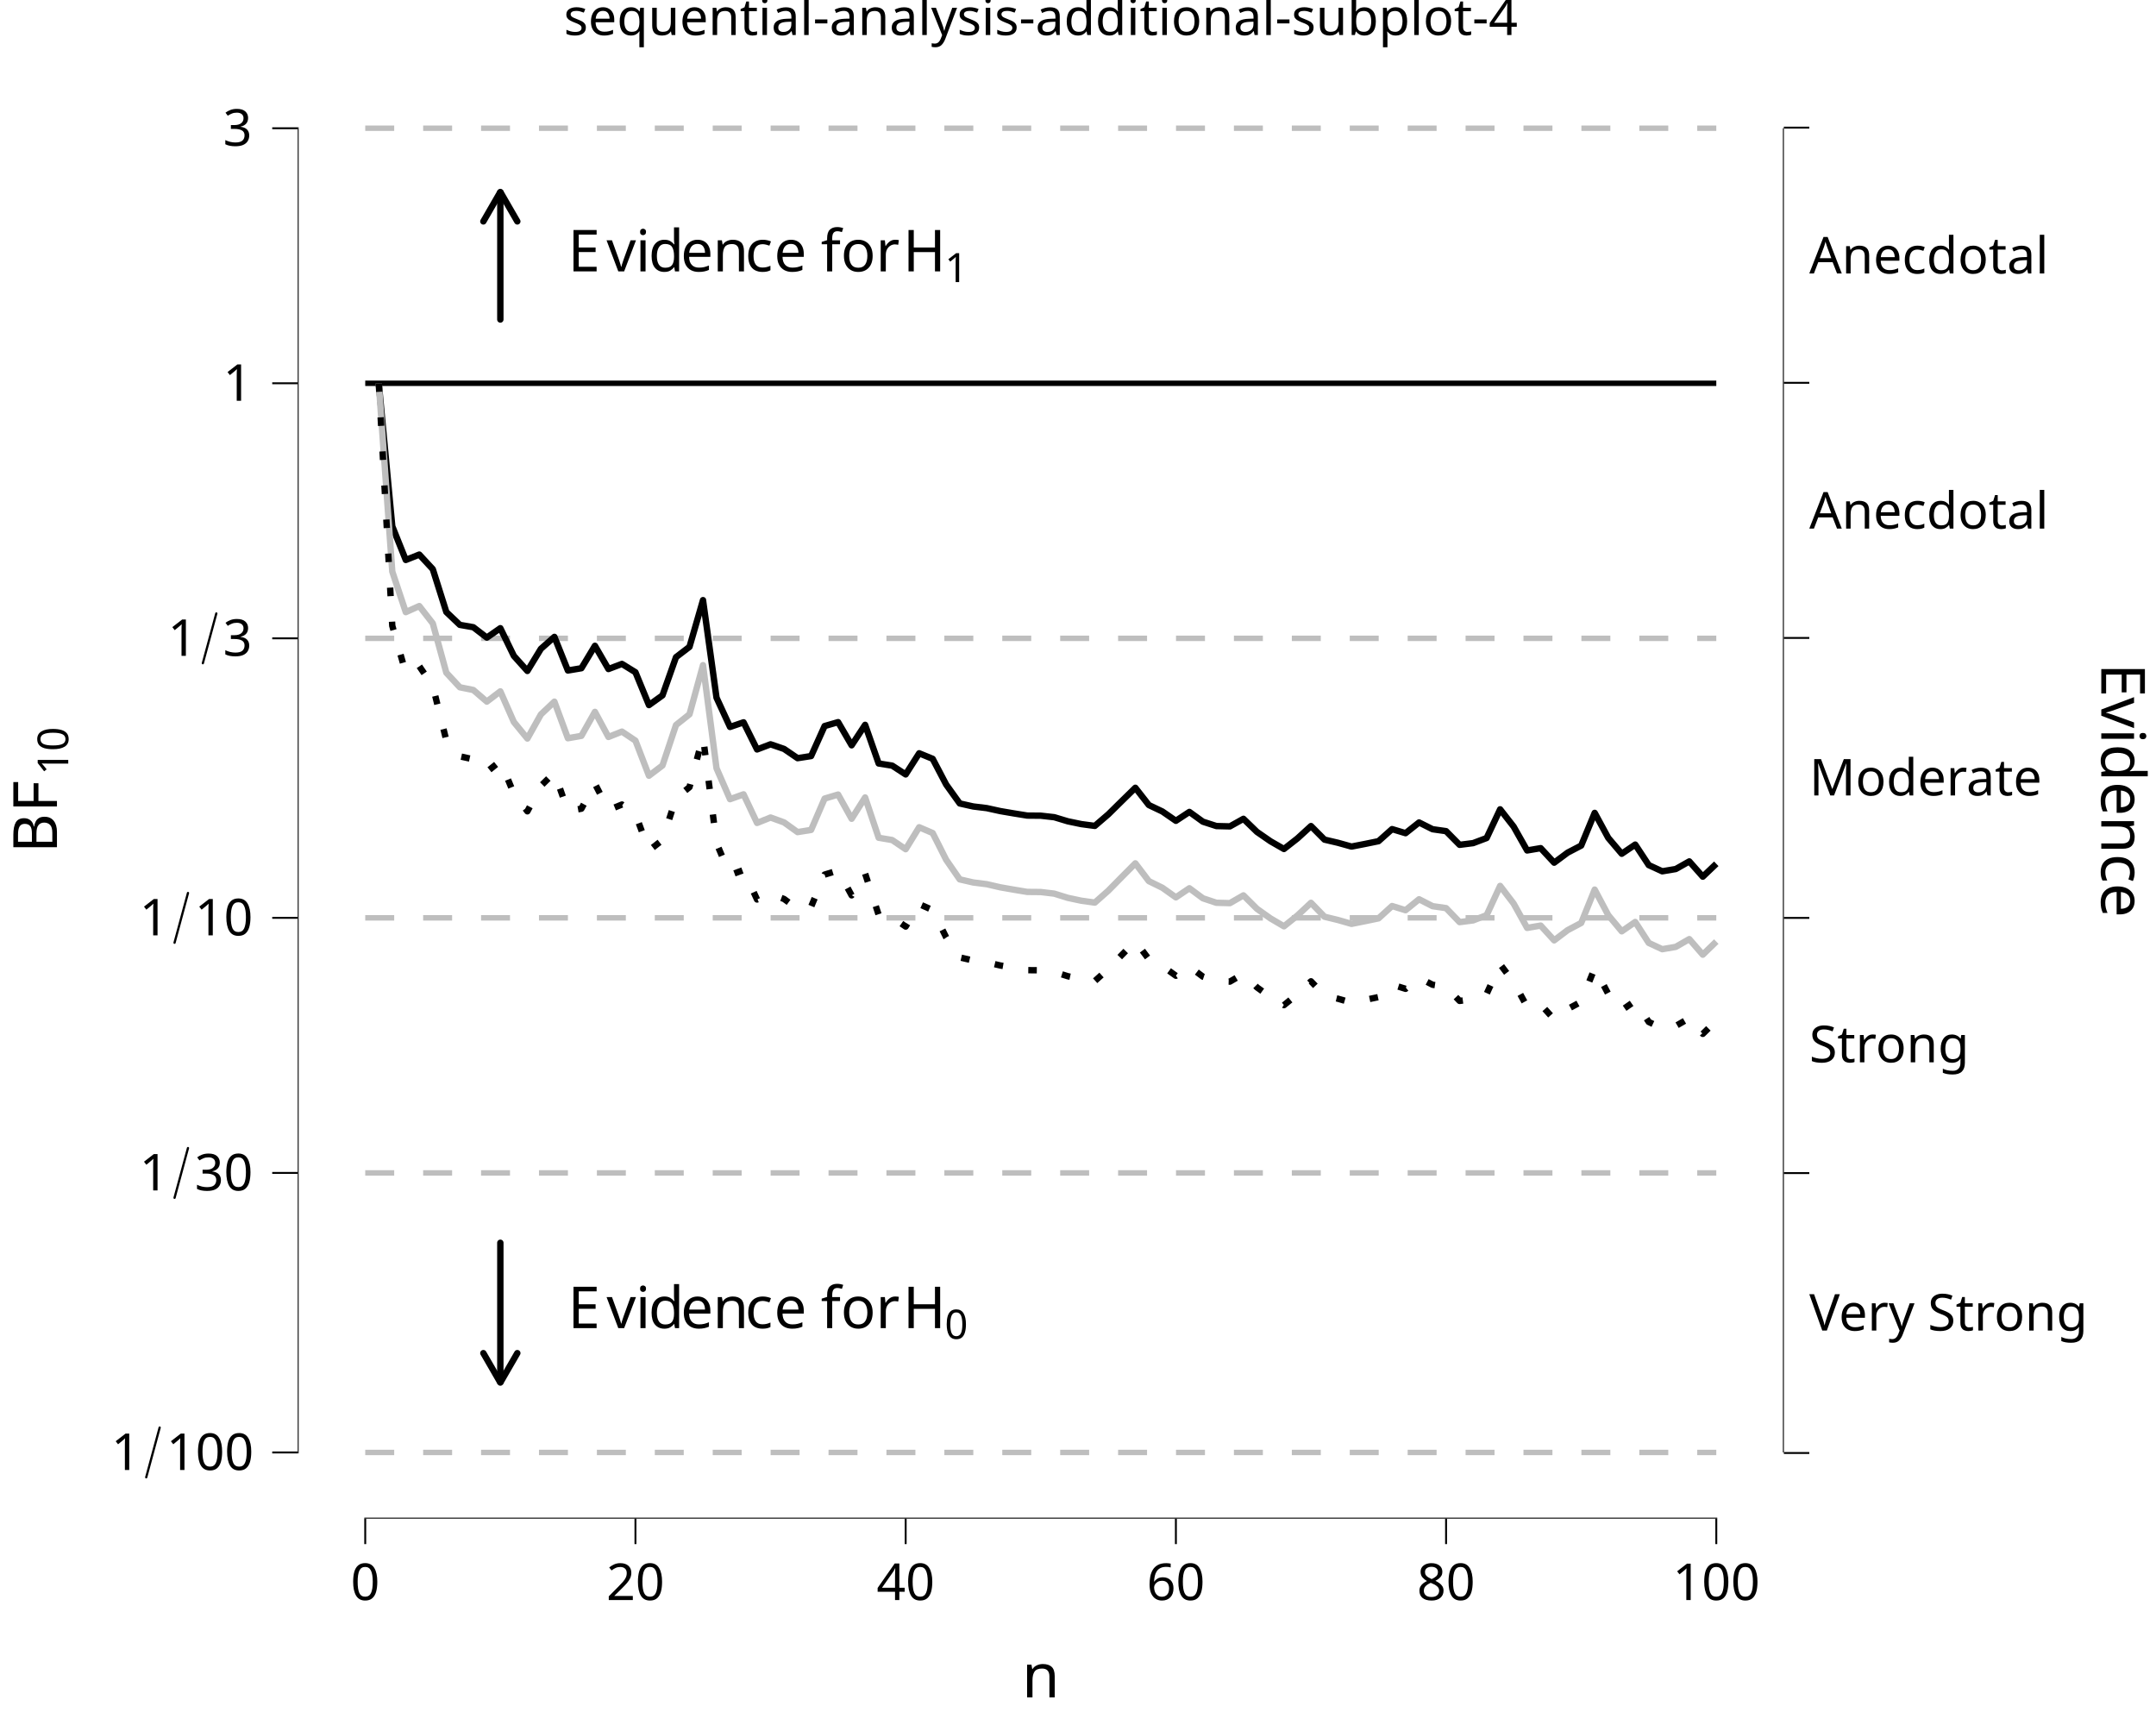
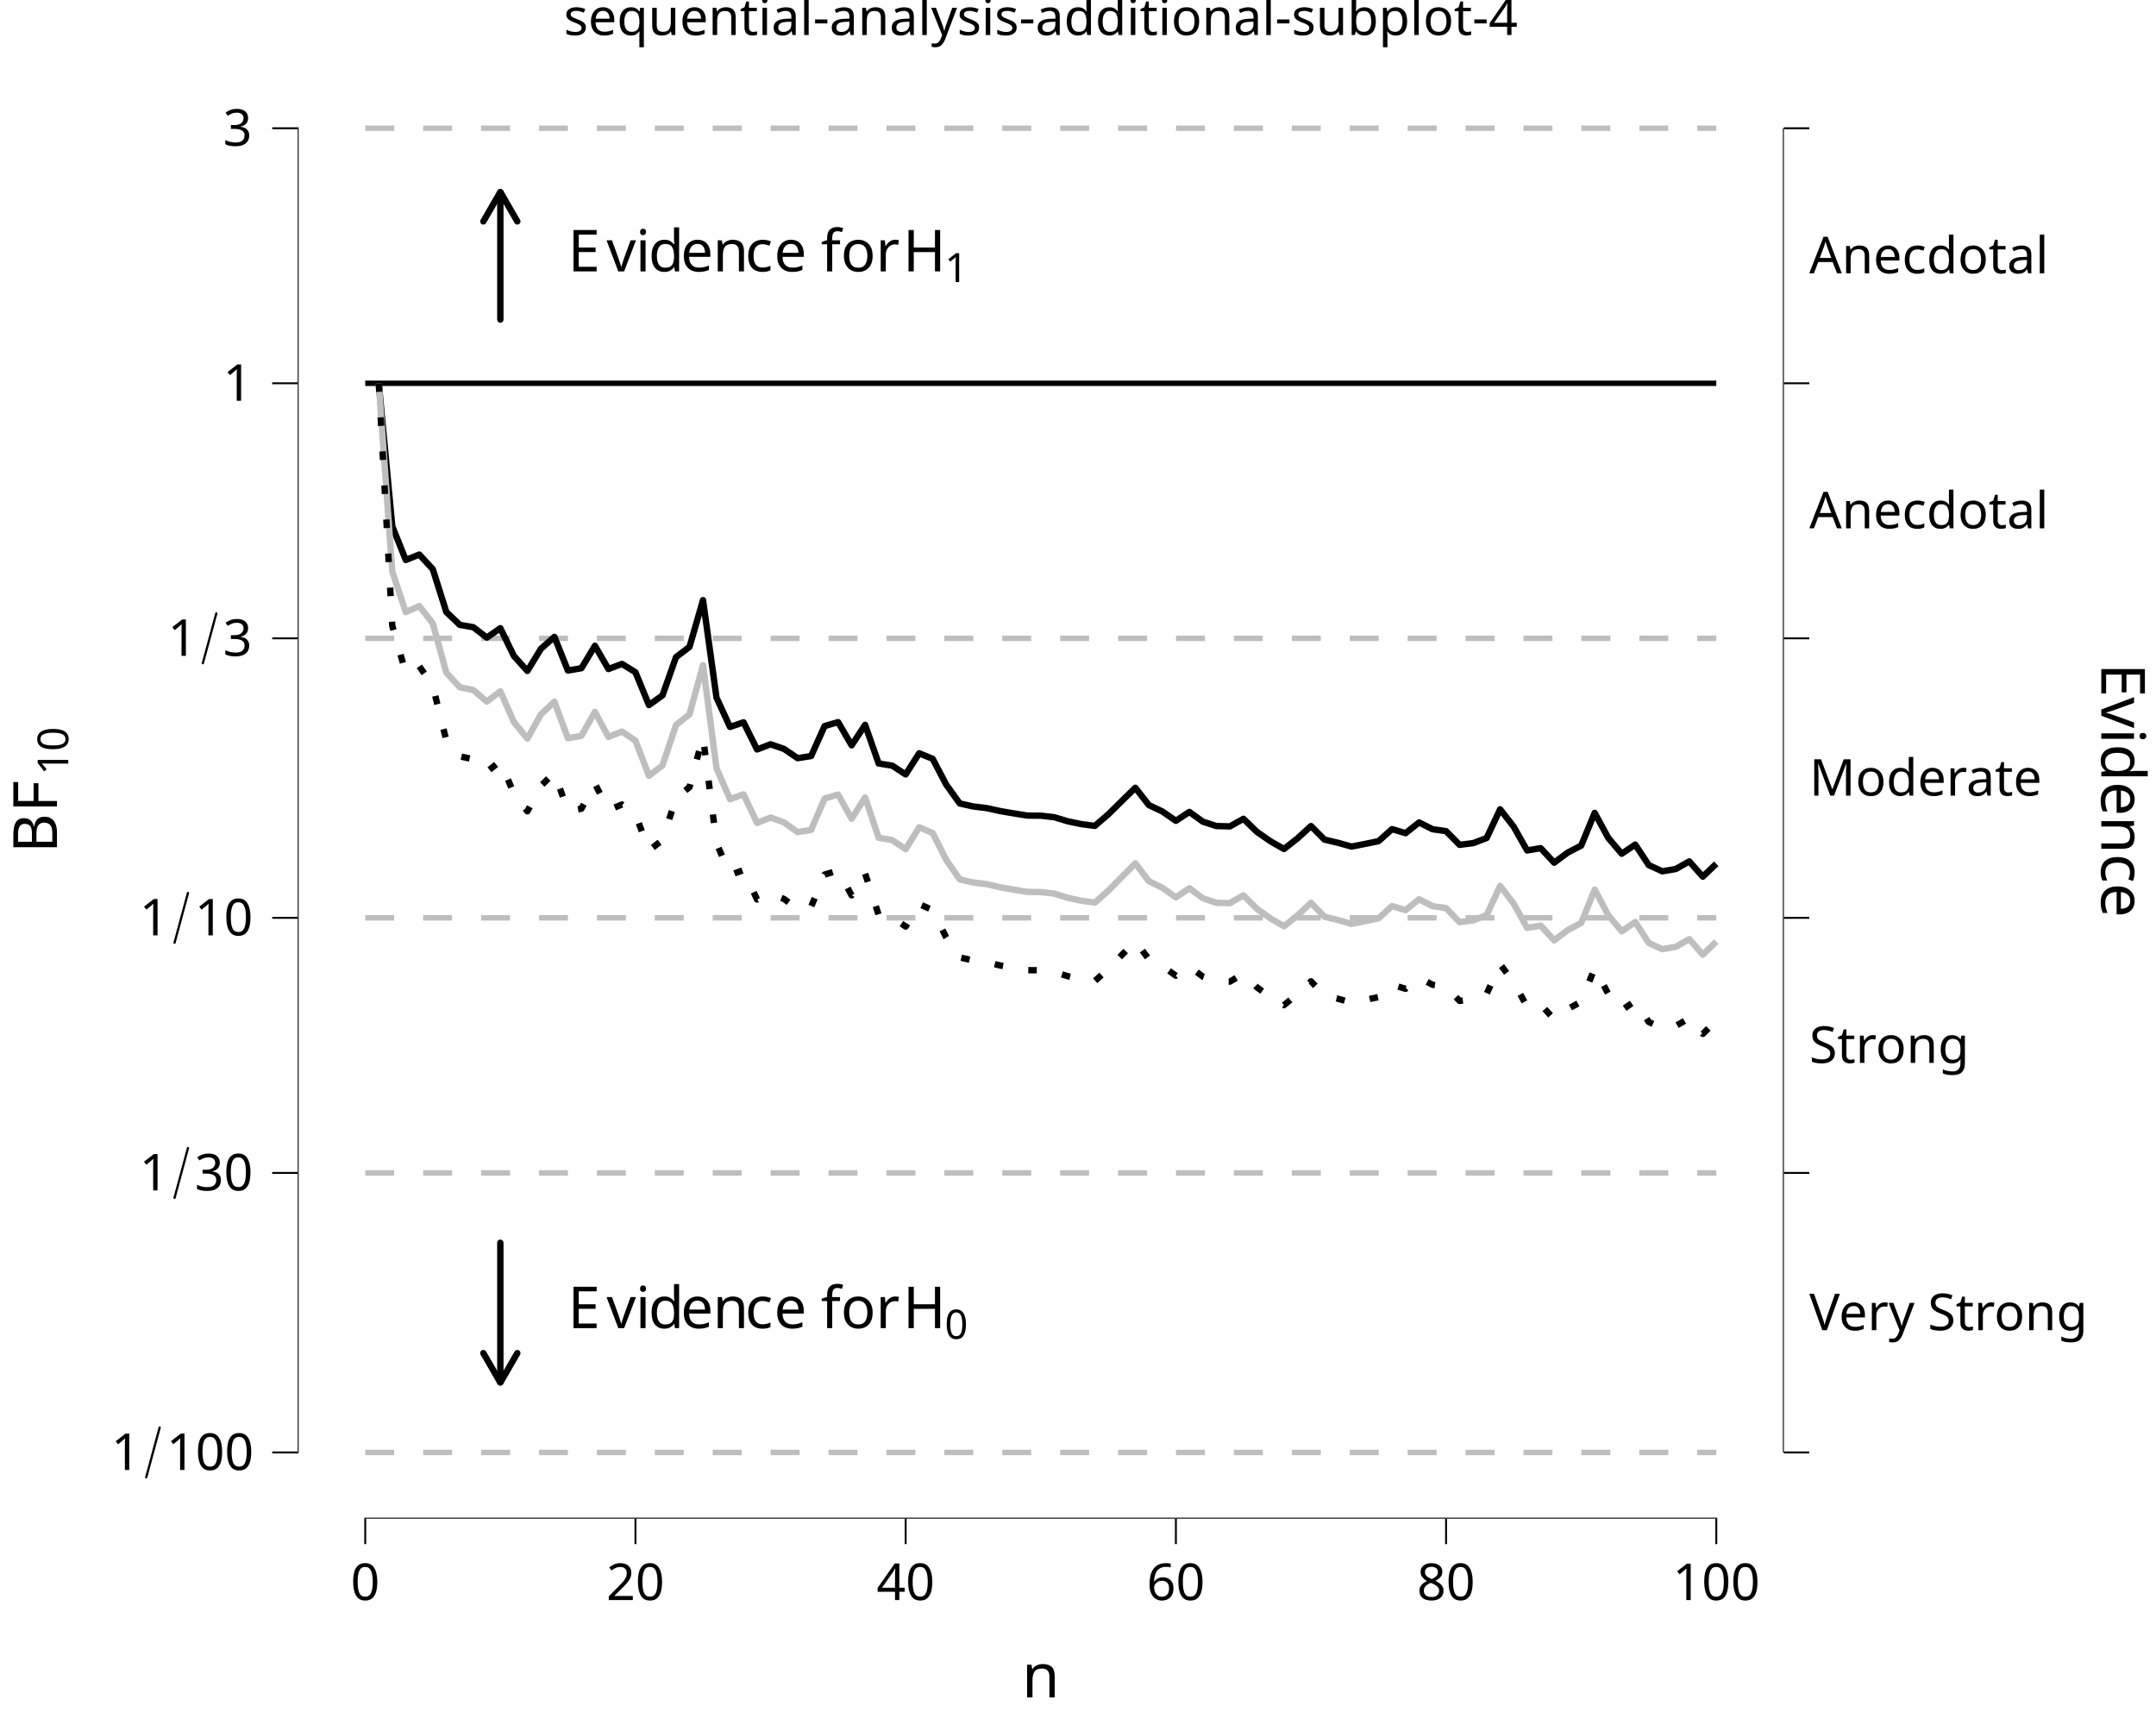
<svg xmlns="http://www.w3.org/2000/svg" class="svglite" data-engine-version="2.0" width="720.00pt" height="576.00pt" viewBox="0 0 720.00 576.00">
  <defs>
    <style type="text/css">
    .svglite line, .svglite polyline, .svglite polygon, .svglite path, .svglite rect, .svglite circle {
      fill: none;
      stroke: #000000;
      stroke-linecap: round;
      stroke-linejoin: round;
      stroke-miterlimit: 10.00;
    }
  </style>
  </defs>
  <rect width="100%" height="100%" style="stroke: none; fill: #FFFFFF;" />
  <defs>
    <clipPath id="cpMC4wMHw3MjAuMDB8MC4wMHw1NzYuMDA=">
      <rect x="0.00" y="0.00" width="720.00" height="576.00" />
    </clipPath>
  </defs>
  <g clip-path="url(#cpMC4wMHw3MjAuMDB8MC4wMHw1NzYuMDA=)">
    <rect x="0.00" y="0.00" width="720.00" height="576.00" style="stroke-width: 10.67; stroke: none;" />
  </g>
  <defs>
    <clipPath id="cpOTkuNDJ8NTk1LjcyfDIwLjcxfDUwNy4wOQ==">
      <rect x="99.42" y="20.71" width="496.31" height="486.39" />
    </clipPath>
  </defs>
  <g clip-path="url(#cpOTkuNDJ8NTk1LjcyfDIwLjcxfDUwNy4wOQ==)">
    <rect x="99.42" y="20.71" width="496.31" height="486.39" style="stroke-width: 10.67; stroke: none;" />
    <line x1="121.97" y1="484.99" x2="573.16" y2="484.99" style="stroke-width: 1.81; stroke: #BEBEBE; stroke-dasharray: 9.67,9.67; stroke-linecap: butt;" />
    <line x1="121.97" y1="391.65" x2="573.16" y2="391.65" style="stroke-width: 1.81; stroke: #BEBEBE; stroke-dasharray: 9.67,9.67; stroke-linecap: butt;" />
    <line x1="121.97" y1="306.48" x2="573.16" y2="306.48" style="stroke-width: 1.81; stroke: #BEBEBE; stroke-dasharray: 9.67,9.67; stroke-linecap: butt;" />
    <line x1="121.97" y1="213.15" x2="573.16" y2="213.15" style="stroke-width: 1.81; stroke: #BEBEBE; stroke-dasharray: 9.67,9.67; stroke-linecap: butt;" />
    <line x1="121.97" y1="127.98" x2="573.16" y2="127.98" style="stroke-width: 1.81; stroke-linecap: butt;" />
    <line x1="121.97" y1="42.82" x2="573.16" y2="42.82" style="stroke-width: 1.81; stroke: #BEBEBE; stroke-dasharray: 9.67,9.67; stroke-linecap: butt;" />
    <polyline points="126.49,127.98 131.00,175.73 135.51,186.98 140.02,185.18 144.53,190.05 149.05,204.36 153.56,208.65 158.07,209.44 162.58,212.90 167.09,209.76 171.60,219.01 176.12,224.04 180.63,216.65 185.14,212.66 189.65,223.89 194.16,223.13 198.68,215.64 203.19,223.40 207.70,221.69 212.21,224.47 216.72,235.44 221.24,232.19 225.75,219.44 230.26,215.99 234.77,200.39 239.28,232.96 243.79,242.74 248.31,241.19 252.82,250.25 257.33,248.53 261.84,250.08 266.35,253.16 270.87,252.46 275.38,242.44 279.89,241.13 284.40,248.87 288.91,242.03 293.43,254.94 297.94,255.65 302.45,258.59 306.96,251.53 311.47,253.38 315.98,261.98 320.50,268.28 325.01,269.29 329.52,269.84 334.03,270.83 338.54,271.60 343.06,272.33 347.57,272.37 352.08,272.88 356.59,274.24 361.10,275.18 365.62,275.78 370.13,271.91 374.64,267.46 379.15,263.05 383.66,268.82 388.17,270.96 392.69,274.08 397.20,271.11 401.71,274.37 406.22,275.83 410.73,275.94 415.25,273.41 419.76,277.78 424.27,280.90 428.78,283.49 433.29,279.96 437.81,275.83 442.32,280.36 446.83,281.42 451.34,282.68 455.85,281.80 460.36,280.88 464.88,276.85 469.39,278.21 473.90,274.63 478.41,276.89 482.92,277.53 487.44,282.10 491.95,281.53 496.46,279.83 500.97,270.24 505.48,276.01 509.99,283.98 514.51,283.21 519.02,288.06 523.53,284.70 528.04,282.35 532.55,271.43 537.07,279.77 541.58,285.08 546.09,282.02 550.60,288.87 555.11,290.94 559.63,290.18 564.14,287.63 568.65,292.73 573.16,288.43 " style="stroke-width: 2.13; stroke-linecap: butt;" />
    <polyline points="126.49,127.98 131.00,190.84 135.51,204.40 140.02,202.37 144.53,208.16 149.05,224.63 153.56,229.49 158.07,230.40 162.58,234.28 167.09,230.85 171.60,241.08 176.12,246.61 180.63,238.56 185.14,234.29 189.65,246.51 194.16,245.71 198.68,237.70 203.19,246.08 207.70,244.29 212.21,247.31 216.72,259.03 221.24,255.60 225.75,242.10 230.26,238.51 234.77,222.10 239.28,256.52 243.79,266.86 248.31,265.24 252.82,274.79 257.33,272.98 261.84,274.61 266.35,277.85 270.87,277.12 275.38,266.66 279.89,265.31 284.40,273.40 288.91,266.28 293.43,279.74 297.94,280.50 302.45,283.56 306.96,276.23 311.47,278.16 315.98,287.10 320.50,293.63 325.01,294.67 329.52,295.24 334.03,296.28 338.54,297.07 343.06,297.82 347.57,297.86 352.08,298.40 356.59,299.80 361.10,300.76 365.62,301.39 370.13,297.40 374.64,292.82 379.15,288.28 383.66,294.22 388.17,296.43 392.69,299.64 397.20,296.60 401.71,299.95 406.22,301.45 410.73,301.57 415.25,298.97 419.76,303.46 424.27,306.66 428.78,309.31 433.29,305.69 437.81,301.46 442.32,306.11 446.83,307.20 451.34,308.49 455.85,307.59 460.36,306.65 464.88,302.53 469.39,303.93 473.90,300.27 478.41,302.58 482.92,303.23 487.44,307.91 491.95,307.33 496.46,305.59 500.97,295.81 505.48,301.71 509.99,309.84 514.51,309.06 519.02,314.00 523.53,310.58 528.04,308.19 532.55,297.05 537.07,305.56 541.58,310.98 546.09,307.86 550.60,314.85 555.11,316.95 559.63,316.17 564.14,313.58 568.65,318.78 573.16,314.40 " style="stroke-width: 2.13; stroke: #BEBEBE; stroke-linecap: butt;" />
    <polyline points="126.49,127.98 131.00,208.96 135.51,224.66 140.02,222.45 144.53,229.05 149.05,247.24 153.56,252.55 158.07,253.54 162.58,257.74 167.09,254.10 171.60,265.03 176.12,270.91 180.63,262.42 185.14,257.96 189.65,270.84 194.16,270.03 198.68,261.69 203.19,270.48 207.70,268.64 212.21,271.82 216.72,284.02 221.24,280.47 225.75,266.51 230.26,262.83 234.77,245.92 239.28,281.50 243.79,292.18 248.31,290.52 252.82,300.35 257.33,298.50 261.84,300.18 266.35,303.51 270.87,302.76 275.38,292.04 279.89,290.67 284.40,298.97 288.91,291.70 293.43,305.48 297.94,306.25 302.45,309.39 306.96,301.90 311.47,303.89 315.98,313.01 320.50,319.68 325.01,320.74 329.52,321.32 334.03,322.38 338.54,323.18 343.06,323.95 347.57,323.99 352.08,324.54 356.59,325.97 361.10,326.94 365.62,327.58 370.13,323.53 374.64,318.87 379.15,314.27 383.66,320.30 388.17,322.55 392.69,325.81 397.20,322.72 401.71,326.12 406.22,327.65 410.73,327.77 415.25,325.14 419.76,329.69 424.27,332.94 428.78,335.63 433.29,331.96 437.81,327.67 442.32,332.38 446.83,333.49 451.34,334.80 455.85,333.89 460.36,332.94 464.88,328.77 469.39,330.18 473.90,326.48 478.41,328.82 482.92,329.49 487.44,334.22 491.95,333.63 496.46,331.88 500.97,321.98 505.48,327.95 509.99,336.18 514.51,335.38 519.02,340.39 523.53,336.93 528.04,334.51 532.55,323.26 537.07,331.86 541.58,337.33 546.09,334.19 550.60,341.24 555.11,343.37 559.63,342.58 564.14,339.97 568.65,345.22 573.16,340.80 " style="stroke-width: 2.13; stroke-dasharray: 2.85,8.54; stroke-linecap: butt;" />
    <line x1="167.09" y1="414.98" x2="167.09" y2="461.65" style="stroke-width: 2.13; stroke-linejoin: bevel;" />
    <polyline points="161.42,451.83 167.09,461.65 172.76,451.83 " style="stroke-width: 2.13; stroke-linejoin: bevel;" />
    <line x1="167.09" y1="106.69" x2="167.09" y2="64.11" style="stroke-width: 2.13; stroke-linejoin: bevel;" />
    <polyline points="172.76,73.93 167.09,64.11 161.42,73.93 " style="stroke-width: 2.13; stroke-linejoin: bevel;" />
    <text x="189.65" y="443.48" style="font-size: 19.35px; font-family: sans;" textLength="12.91px" lengthAdjust="spacingAndGlyphs">E</text>
    <text x="202.56" y="443.48" style="font-size: 19.35px; font-family: sans;" textLength="9.68px" lengthAdjust="spacingAndGlyphs">v</text>
    <text x="212.24" y="443.48" style="font-size: 19.35px; font-family: sans;" textLength="4.30px" lengthAdjust="spacingAndGlyphs">i</text>
    <text x="216.54" y="443.48" style="font-size: 19.35px; font-family: sans;" textLength="10.76px" lengthAdjust="spacingAndGlyphs">d</text>
    <text x="227.30" y="443.48" style="font-size: 19.35px; font-family: sans;" textLength="10.76px" lengthAdjust="spacingAndGlyphs">e</text>
    <text x="238.06" y="443.48" style="font-size: 19.35px; font-family: sans;" textLength="10.76px" lengthAdjust="spacingAndGlyphs">n</text>
    <text x="248.82" y="443.48" style="font-size: 19.35px; font-family: sans;" textLength="9.68px" lengthAdjust="spacingAndGlyphs">c</text>
    <text x="258.50" y="443.48" style="font-size: 19.35px; font-family: sans;" textLength="10.76px" lengthAdjust="spacingAndGlyphs">e</text>
    <text x="269.27" y="443.48" style="font-size: 19.35px; font-family: sans;" textLength="4.84px" lengthAdjust="spacingAndGlyphs"> </text>
    <text x="274.11" y="443.48" style="font-size: 19.35px; font-family: sans;" textLength="22.58px" lengthAdjust="spacingAndGlyphs">for</text>
    <text x="296.68" y="443.48" style="font-size: 19.35px; font-family: sans;" textLength="4.84px" lengthAdjust="spacingAndGlyphs"> </text>
    <text x="301.53" y="443.48" style="font-size: 19.35px; font-family: sans;" textLength="13.98px" lengthAdjust="spacingAndGlyphs">H</text>
    <text x="315.50" y="447.05" style="font-size: 13.54px; font-family: sans;" textLength="7.53px" lengthAdjust="spacingAndGlyphs">0</text>
    <text x="189.65" y="90.62" style="font-size: 19.35px; font-family: sans;" textLength="12.91px" lengthAdjust="spacingAndGlyphs">E</text>
    <text x="202.56" y="90.62" style="font-size: 19.35px; font-family: sans;" textLength="9.68px" lengthAdjust="spacingAndGlyphs">v</text>
    <text x="212.24" y="90.62" style="font-size: 19.35px; font-family: sans;" textLength="4.30px" lengthAdjust="spacingAndGlyphs">i</text>
    <text x="216.54" y="90.62" style="font-size: 19.35px; font-family: sans;" textLength="10.76px" lengthAdjust="spacingAndGlyphs">d</text>
    <text x="227.30" y="90.62" style="font-size: 19.35px; font-family: sans;" textLength="10.76px" lengthAdjust="spacingAndGlyphs">e</text>
    <text x="238.06" y="90.62" style="font-size: 19.35px; font-family: sans;" textLength="10.76px" lengthAdjust="spacingAndGlyphs">n</text>
    <text x="248.82" y="90.62" style="font-size: 19.35px; font-family: sans;" textLength="9.68px" lengthAdjust="spacingAndGlyphs">c</text>
    <text x="258.50" y="90.62" style="font-size: 19.35px; font-family: sans;" textLength="10.76px" lengthAdjust="spacingAndGlyphs">e</text>
    <text x="269.27" y="90.62" style="font-size: 19.35px; font-family: sans;" textLength="4.84px" lengthAdjust="spacingAndGlyphs"> </text>
    <text x="274.11" y="90.62" style="font-size: 19.35px; font-family: sans;" textLength="22.58px" lengthAdjust="spacingAndGlyphs">for</text>
    <text x="296.68" y="90.62" style="font-size: 19.35px; font-family: sans;" textLength="4.84px" lengthAdjust="spacingAndGlyphs"> </text>
    <text x="301.53" y="90.62" style="font-size: 19.35px; font-family: sans;" textLength="13.98px" lengthAdjust="spacingAndGlyphs">H</text>
    <text x="315.50" y="94.20" style="font-size: 13.54px; font-family: sans;" textLength="7.53px" lengthAdjust="spacingAndGlyphs">1</text>
    <line x1="121.66" y1="507.09" x2="573.48" y2="507.09" style="stroke-width: 0.64; stroke-linecap: butt;" />
    <line x1="99.42" y1="485.30" x2="99.42" y2="42.50" style="stroke-width: 0.64; stroke-linecap: butt;" />
    <line x1="595.72" y1="484.99" x2="595.72" y2="42.82" style="stroke-width: 0.64; stroke-linecap: butt;" />
    <rect x="99.42" y="20.71" width="496.31" height="486.39" style="stroke-width: 0.00; stroke: none;" />
  </g>
  <g clip-path="url(#cpMC4wMHw3MjAuMDB8MC4wMHw1NzYuMDA=)">
    <polyline points="99.42,507.09 99.42,20.71 " style="stroke-width: 0.00; stroke: none; stroke-linecap: butt;" />
    <text x="37.13" y="490.84" style="font-size: 17.00px; font-family: sans;" textLength="9.46px" lengthAdjust="spacingAndGlyphs">1</text>
    <polyline points="48.83,493.29 53.32,476.68 " style="stroke-width: 0.75;" />
    <text x="55.57" y="490.84" style="font-size: 17.00px; font-family: sans;" textLength="28.37px" lengthAdjust="spacingAndGlyphs">100</text>
    <text x="46.58" y="397.50" style="font-size: 17.00px; font-family: sans;" textLength="9.46px" lengthAdjust="spacingAndGlyphs">1</text>
    <polyline points="58.29,399.96 62.78,383.35 " style="stroke-width: 0.75;" />
    <text x="65.03" y="397.50" style="font-size: 17.00px; font-family: sans;" textLength="18.91px" lengthAdjust="spacingAndGlyphs">30</text>
    <text x="46.58" y="312.33" style="font-size: 17.00px; font-family: sans;" textLength="9.46px" lengthAdjust="spacingAndGlyphs">1</text>
    <polyline points="58.29,314.79 62.78,298.18 " style="stroke-width: 0.75;" />
    <text x="65.03" y="312.33" style="font-size: 17.00px; font-family: sans;" textLength="18.91px" lengthAdjust="spacingAndGlyphs">10</text>
    <text x="56.04" y="219.00" style="font-size: 17.00px; font-family: sans;" textLength="9.46px" lengthAdjust="spacingAndGlyphs">1</text>
    <polyline points="67.74,221.46 72.24,204.84 " style="stroke-width: 0.75;" />
    <text x="74.48" y="219.00" style="font-size: 17.00px; font-family: sans;" textLength="9.46px" lengthAdjust="spacingAndGlyphs">3</text>
    <text x="74.48" y="133.83" style="font-size: 17.00px; font-family: sans;" textLength="9.46px" lengthAdjust="spacingAndGlyphs">1</text>
    <text x="74.48" y="48.67" style="font-size: 17.00px; font-family: sans;" textLength="9.46px" lengthAdjust="spacingAndGlyphs">3</text>
    <polyline points="90.91,484.99 99.42,484.99 " style="stroke-width: 0.64; stroke-linecap: butt;" />
    <polyline points="90.91,391.65 99.42,391.65 " style="stroke-width: 0.64; stroke-linecap: butt;" />
    <polyline points="90.91,306.48 99.42,306.48 " style="stroke-width: 0.64; stroke-linecap: butt;" />
    <polyline points="90.91,213.15 99.42,213.15 " style="stroke-width: 0.64; stroke-linecap: butt;" />
    <polyline points="90.91,127.98 99.42,127.98 " style="stroke-width: 0.64; stroke-linecap: butt;" />
    <polyline points="90.91,42.82 99.42,42.82 " style="stroke-width: 0.64; stroke-linecap: butt;" />
    <polyline points="595.72,507.09 595.72,20.71 " style="stroke-width: 0.00; stroke: none; stroke-linecap: butt;" />
-     <polyline points="595.72,485.18 604.22,485.18 " style="stroke-width: 0.64; stroke-linecap: butt;" />
-     <polyline points="595.72,438.44 604.22,438.44 " style="stroke-width: 0.64; stroke: none; stroke-linecap: butt;" />
-     <polyline points="595.72,391.71 604.22,391.71 " style="stroke-width: 0.64; stroke-linecap: butt;" />
-     <polyline points="595.72,348.86 604.22,348.86 " style="stroke-width: 0.64; stroke: none; stroke-linecap: butt;" />
-     <polyline points="595.72,306.50 604.22,306.50 " style="stroke-width: 0.64; stroke-linecap: butt;" />
-     <polyline points="595.72,259.76 604.22,259.76 " style="stroke-width: 0.64; stroke: none; stroke-linecap: butt;" />
-     <polyline points="595.72,213.02 604.22,213.02 " style="stroke-width: 0.64; stroke-linecap: butt;" />
-     <polyline points="595.72,170.66 604.22,170.66 " style="stroke-width: 0.64; stroke: none; stroke-linecap: butt;" />
-     <polyline points="595.72,127.82 604.22,127.82 " style="stroke-width: 0.64; stroke-linecap: butt;" />
-     <polyline points="595.72,85.46 604.22,85.46 " style="stroke-width: 0.64; stroke: none; stroke-linecap: butt;" />
-     <polyline points="595.72,42.62 604.22,42.62 " style="stroke-width: 0.64; stroke-linecap: butt;" />
-     <text x="604.22" y="444.29" style="font-size: 17.00px; font-family: sans;" textLength="89.78px" lengthAdjust="spacingAndGlyphs">Very Strong</text>
-     <text x="604.22" y="354.71" style="font-size: 17.00px; font-family: sans;" textLength="50.09px" lengthAdjust="spacingAndGlyphs">Strong</text>
-     <text x="604.22" y="265.61" style="font-size: 17.00px; font-family: sans;" textLength="71.83px" lengthAdjust="spacingAndGlyphs">Moderate</text>
-     <text x="604.22" y="176.51" style="font-size: 17.00px; font-family: sans;" textLength="75.62px" lengthAdjust="spacingAndGlyphs">Anecdotal</text>
-     <text x="604.22" y="91.31" style="font-size: 17.00px; font-family: sans;" textLength="75.62px" lengthAdjust="spacingAndGlyphs">Anecdotal</text>
+     <polyline points="595.72,484.99 604.22,484.99 " style="stroke-width: 0.64; stroke-linecap: butt;" />
+     <polyline points="595.72,438.32 604.22,438.32 " style="stroke-width: 0.64; stroke: none; stroke-linecap: butt;" />
+     <polyline points="595.72,391.65 604.22,391.65 " style="stroke-width: 0.64; stroke-linecap: butt;" />
+     <polyline points="595.72,349.07 604.22,349.07 " style="stroke-width: 0.64; stroke: none; stroke-linecap: butt;" />
+     <polyline points="595.72,306.48 604.22,306.48 " style="stroke-width: 0.64; stroke-linecap: butt;" />
+     <polyline points="595.72,259.82 604.22,259.82 " style="stroke-width: 0.64; stroke: none; stroke-linecap: butt;" />
+     <polyline points="595.72,213.15 604.22,213.15 " style="stroke-width: 0.64; stroke-linecap: butt;" />
+     <polyline points="595.72,170.57 604.22,170.57 " style="stroke-width: 0.64; stroke: none; stroke-linecap: butt;" />
+     <polyline points="595.72,127.98 604.22,127.98 " style="stroke-width: 0.64; stroke-linecap: butt;" />
+     <polyline points="595.72,85.40 604.22,85.40 " style="stroke-width: 0.64; stroke: none; stroke-linecap: butt;" />
+     <polyline points="595.72,42.82 604.22,42.82 " style="stroke-width: 0.64; stroke-linecap: butt;" />
+     <text x="604.22" y="444.17" style="font-size: 17.00px; font-family: sans;" textLength="89.78px" lengthAdjust="spacingAndGlyphs">Very Strong</text>
+     <text x="604.22" y="354.92" style="font-size: 17.00px; font-family: sans;" textLength="50.09px" lengthAdjust="spacingAndGlyphs">Strong</text>
+     <text x="604.22" y="265.67" style="font-size: 17.00px; font-family: sans;" textLength="71.83px" lengthAdjust="spacingAndGlyphs">Moderate</text>
+     <text x="604.22" y="176.42" style="font-size: 17.00px; font-family: sans;" textLength="75.62px" lengthAdjust="spacingAndGlyphs">Anecdotal</text>
+     <text x="604.22" y="91.25" style="font-size: 17.00px; font-family: sans;" textLength="75.62px" lengthAdjust="spacingAndGlyphs">Anecdotal</text>
    <polyline points="99.42,507.09 595.72,507.09 " style="stroke-width: 0.00; stroke: none; stroke-linecap: butt;" />
    <polyline points="121.97,515.60 121.97,507.09 " style="stroke-width: 0.64; stroke-linecap: butt;" />
    <polyline points="212.21,515.60 212.21,507.09 " style="stroke-width: 0.64; stroke-linecap: butt;" />
    <polyline points="302.45,515.60 302.45,507.09 " style="stroke-width: 0.64; stroke-linecap: butt;" />
    <polyline points="392.69,515.60 392.69,507.09 " style="stroke-width: 0.64; stroke-linecap: butt;" />
    <polyline points="482.92,515.60 482.92,507.09 " style="stroke-width: 0.64; stroke-linecap: butt;" />
    <polyline points="573.16,515.60 573.16,507.09 " style="stroke-width: 0.64; stroke-linecap: butt;" />
    <text x="121.97" y="534.27" text-anchor="middle" style="font-size: 17.00px; font-family: sans;" textLength="9.46px" lengthAdjust="spacingAndGlyphs">0</text>
    <text x="212.21" y="534.27" text-anchor="middle" style="font-size: 17.00px; font-family: sans;" textLength="18.91px" lengthAdjust="spacingAndGlyphs">20</text>
    <text x="302.45" y="534.27" text-anchor="middle" style="font-size: 17.00px; font-family: sans;" textLength="18.91px" lengthAdjust="spacingAndGlyphs">40</text>
    <text x="392.69" y="534.27" text-anchor="middle" style="font-size: 17.00px; font-family: sans;" textLength="18.91px" lengthAdjust="spacingAndGlyphs">60</text>
    <text x="482.92" y="534.27" text-anchor="middle" style="font-size: 17.00px; font-family: sans;" textLength="18.91px" lengthAdjust="spacingAndGlyphs">80</text>
    <text x="573.16" y="534.27" text-anchor="middle" style="font-size: 17.00px; font-family: sans;" textLength="28.37px" lengthAdjust="spacingAndGlyphs">100</text>
    <text x="347.57" y="566.78" text-anchor="middle" style="font-size: 20.40px; font-family: sans;" textLength="11.35px" lengthAdjust="spacingAndGlyphs">n</text>
    <text transform="translate(19.02,284.88) rotate(-90)" style="font-size: 20.40px; font-family: sans;" textLength="13.61px" lengthAdjust="spacingAndGlyphs">B</text>
    <text transform="translate(19.02,271.27) rotate(-90)" style="font-size: 20.40px; font-family: sans;" textLength="12.46px" lengthAdjust="spacingAndGlyphs">F</text>
    <text transform="translate(22.79,258.81) rotate(-90)" style="font-size: 14.28px; font-family: sans;" textLength="7.94px" lengthAdjust="spacingAndGlyphs">1</text>
    <text transform="translate(22.79,250.87) rotate(-90)" style="font-size: 14.28px; font-family: sans;" textLength="7.94px" lengthAdjust="spacingAndGlyphs">0</text>
    <text transform="translate(701.73,263.90) rotate(90)" text-anchor="middle" style="font-size: 20.40px; font-family: sans;" textLength="83.94px" lengthAdjust="spacingAndGlyphs">Evidence</text>
    <text x="347.57" y="11.70" text-anchor="middle" style="font-size: 17.00px; font-family: sans;" textLength="298.65px" lengthAdjust="spacingAndGlyphs">sequential-analysis-additional-subplot-4</text>
  </g>
</svg>
